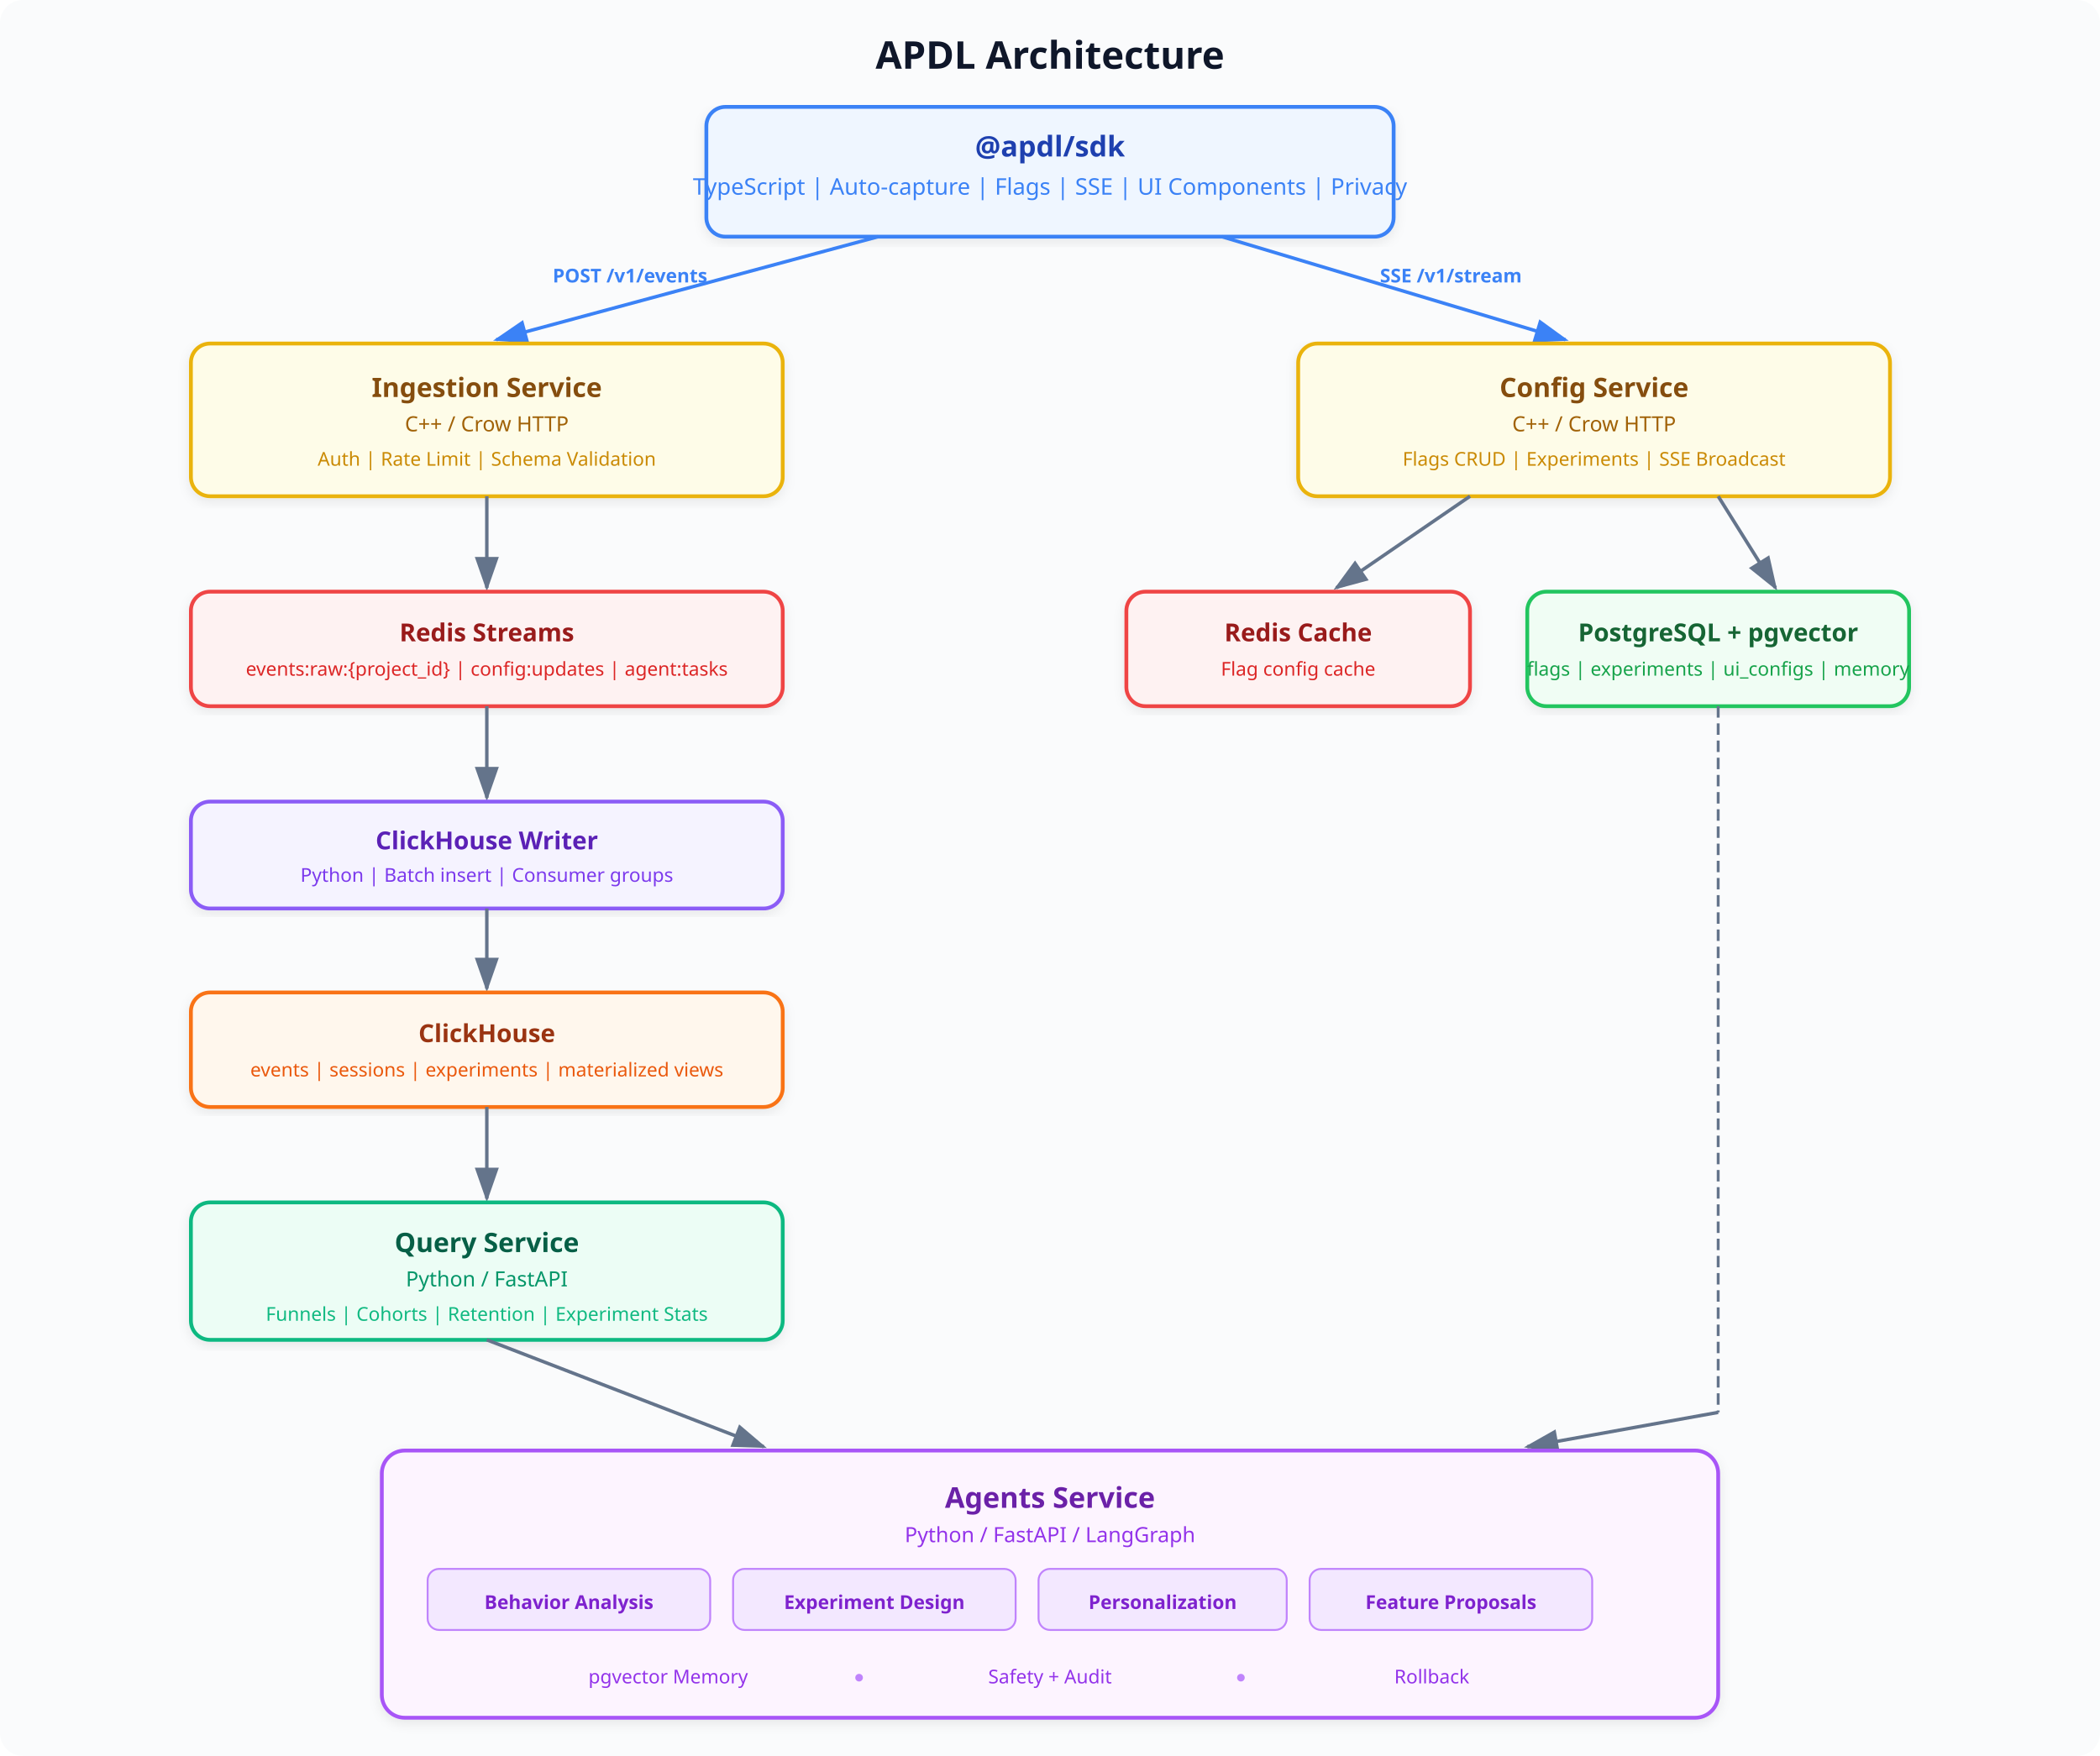
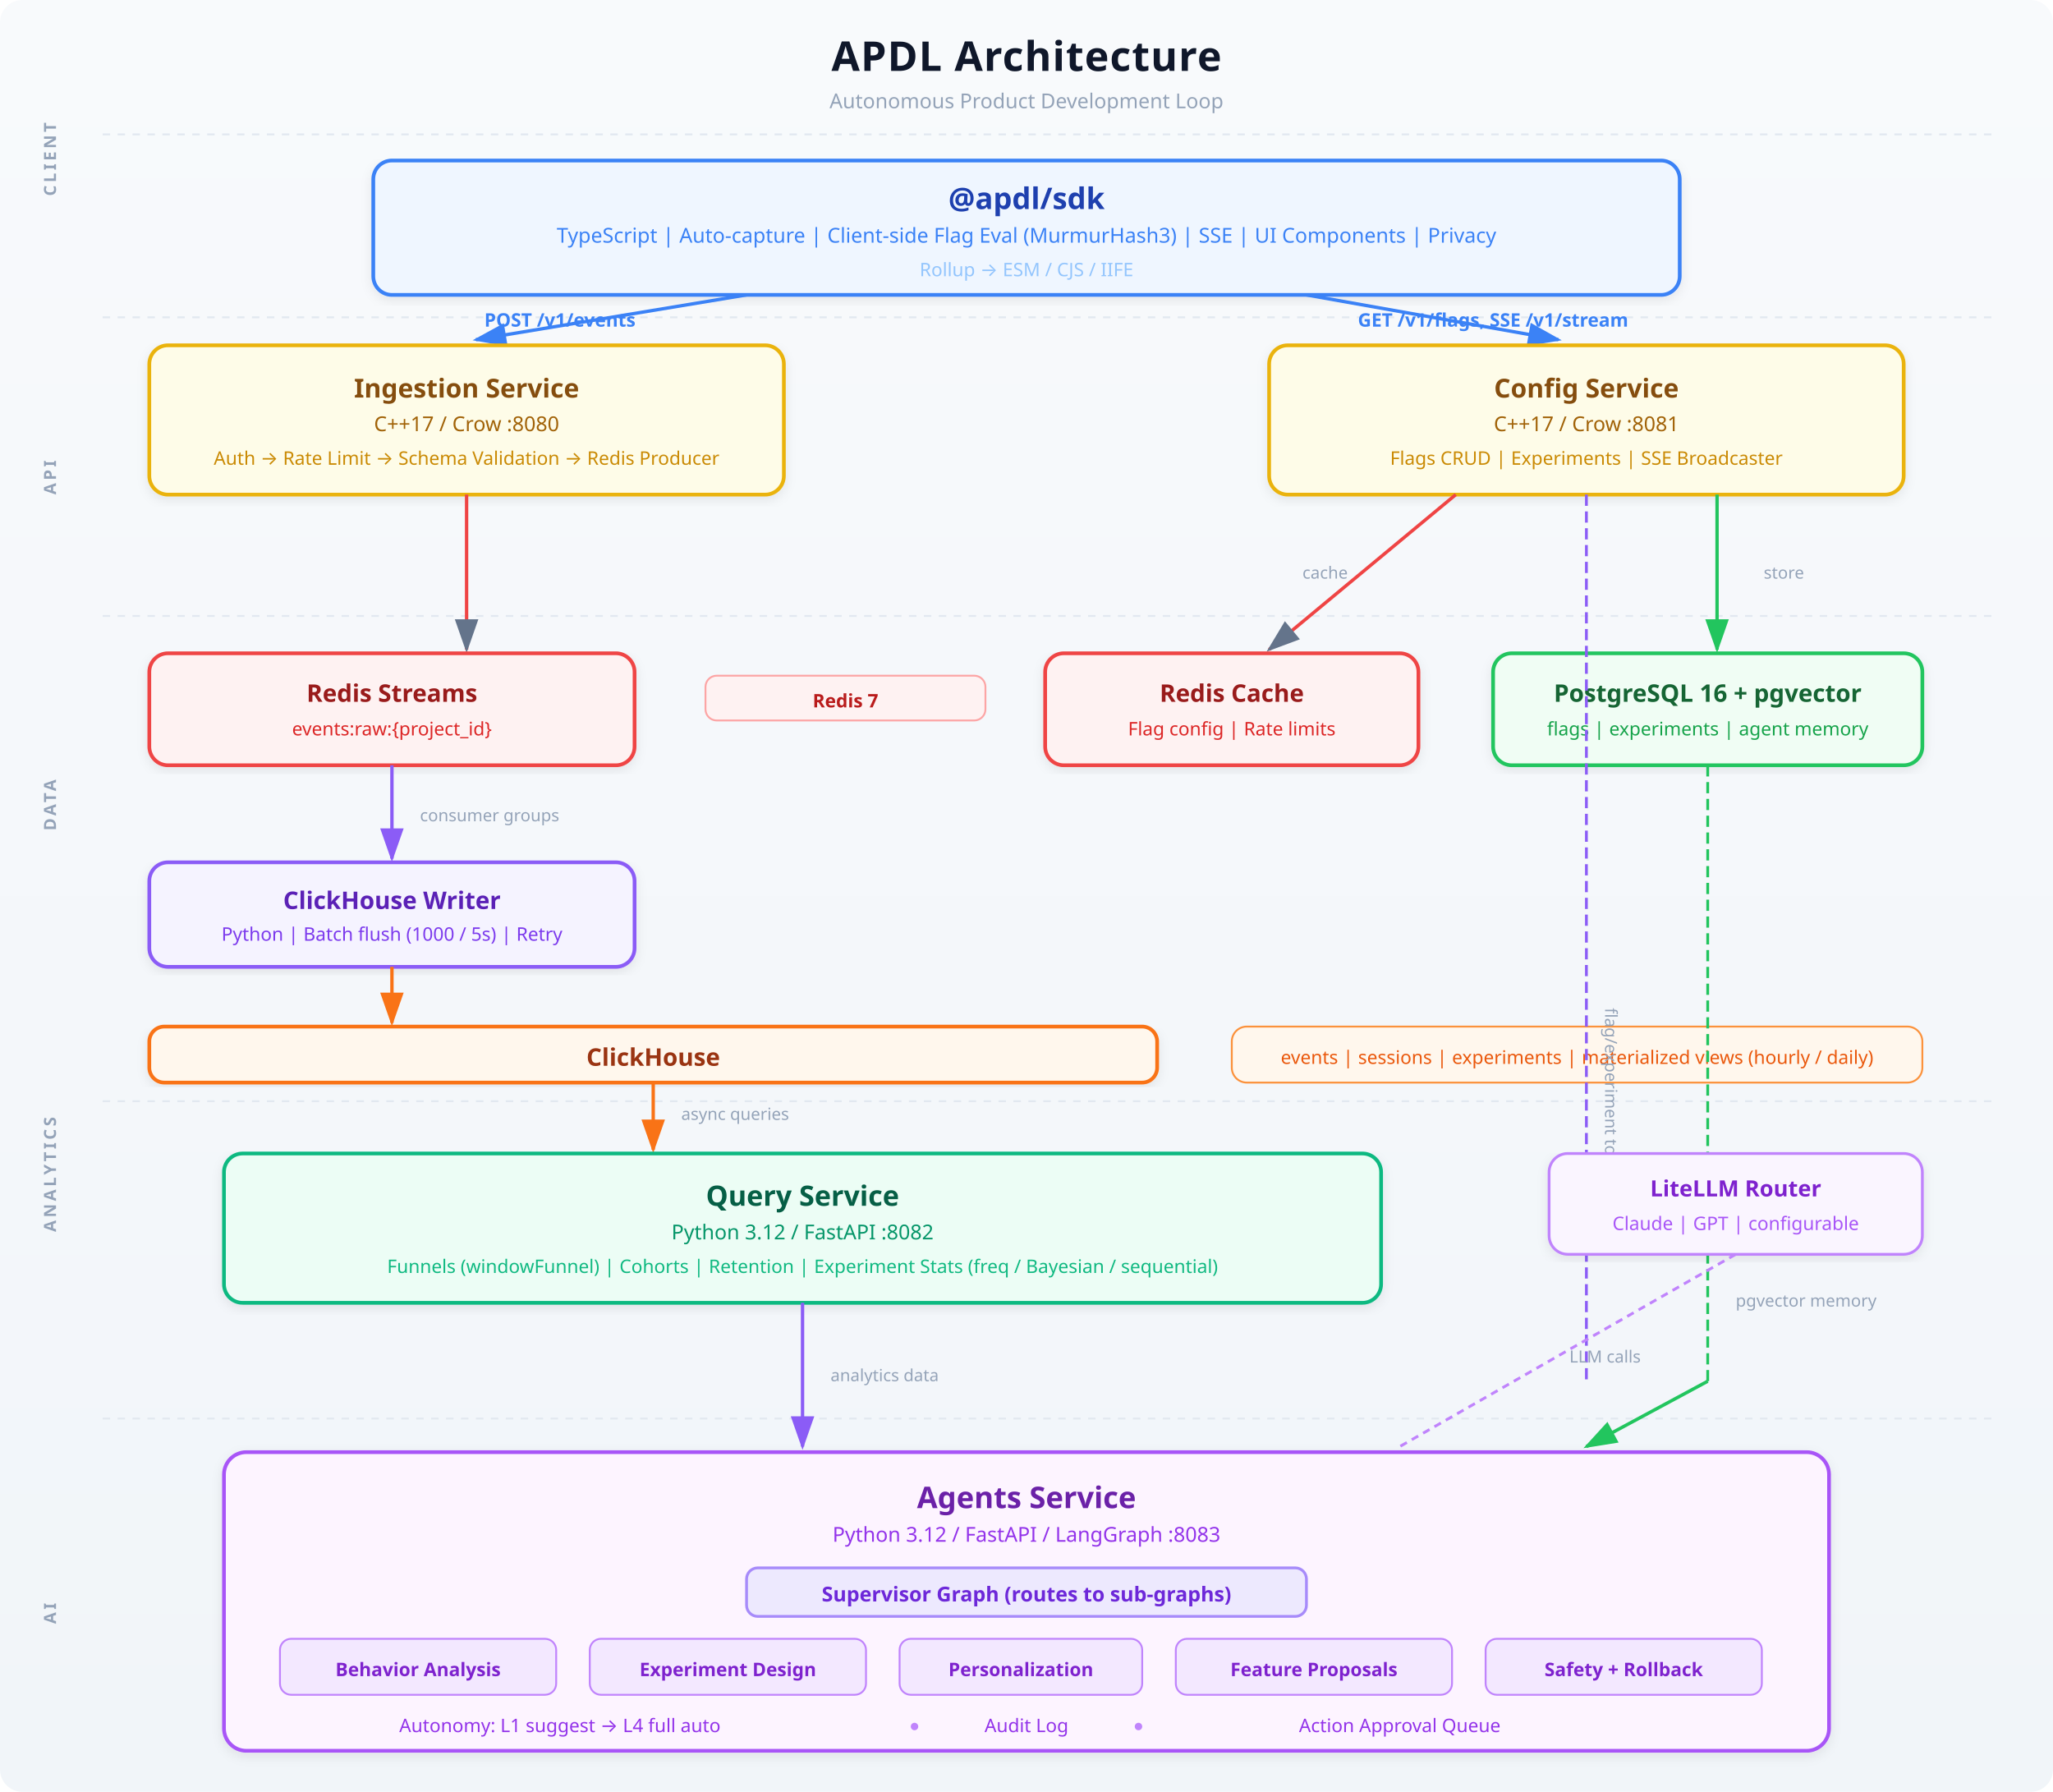
- <svg xmlns="http://www.w3.org/2000/svg" viewBox="0 0 1100 920" font-family="'Segoe UI', system-ui, -apple-system, sans-serif">
+ <svg xmlns="http://www.w3.org/2000/svg" viewBox="0 0 1100 960" font-family="'Segoe UI', system-ui, -apple-system, sans-serif">
  <defs>
    <marker id="arrow" markerWidth="10" markerHeight="7" refX="9" refY="3.5" orient="auto">
      <polygon points="0 0, 10 3.5, 0 7" fill="#64748b" />
    </marker>
    <marker id="arrow-blue" markerWidth="10" markerHeight="7" refX="9" refY="3.5" orient="auto">
      <polygon points="0 0, 10 3.5, 0 7" fill="#3b82f6" />
    </marker>
    <marker id="arrow-green" markerWidth="10" markerHeight="7" refX="9" refY="3.5" orient="auto">
      <polygon points="0 0, 10 3.5, 0 7" fill="#22c55e" />
    </marker>
+     <marker id="arrow-purple" markerWidth="10" markerHeight="7" refX="9" refY="3.5" orient="auto">
+       <polygon points="0 0, 10 3.5, 0 7" fill="#8b5cf6" />
+     </marker>
+     <marker id="arrow-orange" markerWidth="10" markerHeight="7" refX="9" refY="3.5" orient="auto">
+       <polygon points="0 0, 10 3.5, 0 7" fill="#f97316" />
+     </marker>
    <filter id="shadow" x="-4%" y="-4%" width="108%" height="112%">
      <feDropShadow dx="0" dy="2" stdDeviation="3" flood-opacity="0.08" />
    </filter>
+     <linearGradient id="bgGrad" x1="0" y1="0" x2="0" y2="1">
+       <stop offset="0%" stop-color="#f8fafc" />
+       <stop offset="100%" stop-color="#f1f5f9" />
+     </linearGradient>
  </defs>
-   <rect width="1100" height="920" fill="#fafbfc" rx="12" />
-   <text x="550" y="36" text-anchor="middle" font-size="20" font-weight="700" fill="#0f172a">APDL Architecture</text>
-   <rect x="370" y="56" width="360" height="68" rx="10" fill="#eff6ff" stroke="#3b82f6" stroke-width="2" filter="url(#shadow)" />
-   <text x="550" y="82" text-anchor="middle" font-size="15" font-weight="700" fill="#1e40af">@apdl/sdk</text>
-   <text x="550" y="102" text-anchor="middle" font-size="12" fill="#3b82f6">TypeScript  |  Auto-capture  |  Flags  |  SSE  |  UI Components  |  Privacy</text>
-   <line x1="460" y1="124" x2="260" y2="178" stroke="#3b82f6" stroke-width="1.8" marker-end="url(#arrow-blue)" />
-   <line x1="640" y1="124" x2="820" y2="178" stroke="#3b82f6" stroke-width="1.8" marker-end="url(#arrow-blue)" />
-   <text x="330" y="148" text-anchor="middle" font-size="10" fill="#3b82f6" font-weight="600">POST /v1/events</text>
-   <text x="760" y="148" text-anchor="middle" font-size="10" fill="#3b82f6" font-weight="600">SSE /v1/stream</text>
-   <rect x="100" y="180" width="310" height="80" rx="10" fill="#fefce8" stroke="#eab308" stroke-width="2" filter="url(#shadow)" />
-   <text x="255" y="208" text-anchor="middle" font-size="14" font-weight="700" fill="#854d0e">Ingestion Service</text>
-   <text x="255" y="226" text-anchor="middle" font-size="11" fill="#a16207">C++ / Crow HTTP</text>
-   <text x="255" y="244" text-anchor="middle" font-size="10" fill="#ca8a04">Auth  |  Rate Limit  |  Schema Validation</text>
-   <rect x="680" y="180" width="310" height="80" rx="10" fill="#fefce8" stroke="#eab308" stroke-width="2" filter="url(#shadow)" />
-   <text x="835" y="208" text-anchor="middle" font-size="14" font-weight="700" fill="#854d0e">Config Service</text>
-   <text x="835" y="226" text-anchor="middle" font-size="11" fill="#a16207">C++ / Crow HTTP</text>
-   <text x="835" y="244" text-anchor="middle" font-size="10" fill="#ca8a04">Flags CRUD  |  Experiments  |  SSE Broadcast</text>
-   <line x1="255" y1="260" x2="255" y2="308" stroke="#64748b" stroke-width="1.8" marker-end="url(#arrow)" />
-   <rect x="100" y="310" width="310" height="60" rx="10" fill="#fef2f2" stroke="#ef4444" stroke-width="2" filter="url(#shadow)" />
-   <text x="255" y="336" text-anchor="middle" font-size="13" font-weight="700" fill="#991b1b">Redis Streams</text>
-   <text x="255" y="354" text-anchor="middle" font-size="10" fill="#dc2626">events:raw:{project_id}  |  config:updates  |  agent:tasks</text>
-   <line x1="770" y1="260" x2="700" y2="308" stroke="#64748b" stroke-width="1.8" marker-end="url(#arrow)" />
-   <line x1="900" y1="260" x2="930" y2="308" stroke="#64748b" stroke-width="1.8" marker-end="url(#arrow)" />
-   <rect x="590" y="310" width="180" height="60" rx="10" fill="#fef2f2" stroke="#ef4444" stroke-width="2" filter="url(#shadow)" />
-   <text x="680" y="336" text-anchor="middle" font-size="13" font-weight="700" fill="#991b1b">Redis Cache</text>
-   <text x="680" y="354" text-anchor="middle" font-size="10" fill="#dc2626">Flag config cache</text>
-   <rect x="800" y="310" width="200" height="60" rx="10" fill="#f0fdf4" stroke="#22c55e" stroke-width="2" filter="url(#shadow)" />
-   <text x="900" y="336" text-anchor="middle" font-size="13" font-weight="700" fill="#166534">PostgreSQL + pgvector</text>
-   <text x="900" y="354" text-anchor="middle" font-size="10" fill="#16a34a">flags | experiments | ui_configs | memory</text>
-   <line x1="255" y1="370" x2="255" y2="418" stroke="#64748b" stroke-width="1.8" marker-end="url(#arrow)" />
-   <rect x="100" y="420" width="310" height="56" rx="10" fill="#f5f3ff" stroke="#8b5cf6" stroke-width="2" filter="url(#shadow)" />
-   <text x="255" y="445" text-anchor="middle" font-size="13" font-weight="700" fill="#5b21b6">ClickHouse Writer</text>
-   <text x="255" y="462" text-anchor="middle" font-size="10" fill="#7c3aed">Python  |  Batch insert  |  Consumer groups</text>
-   <line x1="255" y1="476" x2="255" y2="518" stroke="#64748b" stroke-width="1.8" marker-end="url(#arrow)" />
-   <rect x="100" y="520" width="310" height="60" rx="10" fill="#fff7ed" stroke="#f97316" stroke-width="2" filter="url(#shadow)" />
-   <text x="255" y="546" text-anchor="middle" font-size="13" font-weight="700" fill="#9a3412">ClickHouse</text>
-   <text x="255" y="564" text-anchor="middle" font-size="10" fill="#ea580c">events | sessions | experiments | materialized views</text>
-   <line x1="255" y1="580" x2="255" y2="628" stroke="#64748b" stroke-width="1.8" marker-end="url(#arrow)" />
-   <rect x="100" y="630" width="310" height="72" rx="10" fill="#ecfdf5" stroke="#10b981" stroke-width="2" filter="url(#shadow)" />
-   <text x="255" y="656" text-anchor="middle" font-size="14" font-weight="700" fill="#065f46">Query Service</text>
-   <text x="255" y="674" text-anchor="middle" font-size="11" fill="#059669">Python / FastAPI</text>
-   <text x="255" y="692" text-anchor="middle" font-size="10" fill="#10b981">Funnels  |  Cohorts  |  Retention  |  Experiment Stats</text>
-   <line x1="255" y1="702" x2="400" y2="758" stroke="#64748b" stroke-width="1.8" marker-end="url(#arrow)" />
-   <line x1="900" y1="370" x2="900" y2="740" stroke="#64748b" stroke-width="1.5" stroke-dasharray="6,3" />
-   <line x1="900" y1="740" x2="800" y2="758" stroke="#64748b" stroke-width="1.8" marker-end="url(#arrow)" />
-   <rect x="200" y="760" width="700" height="140" rx="12" fill="#fdf4ff" stroke="#a855f7" stroke-width="2" filter="url(#shadow)" />
-   <text x="550" y="790" text-anchor="middle" font-size="15" font-weight="700" fill="#6b21a8">Agents Service</text>
-   <text x="550" y="808" text-anchor="middle" font-size="11" fill="#9333ea">Python / FastAPI / LangGraph</text>
-   <rect x="224" y="822" width="148" height="32" rx="6" fill="#f3e8ff" stroke="#c084fc" stroke-width="1" />
-   <text x="298" y="843" text-anchor="middle" font-size="10" font-weight="600" fill="#7e22ce">Behavior Analysis</text>
-   <rect x="384" y="822" width="148" height="32" rx="6" fill="#f3e8ff" stroke="#c084fc" stroke-width="1" />
-   <text x="458" y="843" text-anchor="middle" font-size="10" font-weight="600" fill="#7e22ce">Experiment Design</text>
-   <rect x="544" y="822" width="130" height="32" rx="6" fill="#f3e8ff" stroke="#c084fc" stroke-width="1" />
-   <text x="609" y="843" text-anchor="middle" font-size="10" font-weight="600" fill="#7e22ce">Personalization</text>
-   <rect x="686" y="822" width="148" height="32" rx="6" fill="#f3e8ff" stroke="#c084fc" stroke-width="1" />
-   <text x="760" y="843" text-anchor="middle" font-size="10" font-weight="600" fill="#7e22ce">Feature Proposals</text>
-   <text x="350" y="882" text-anchor="middle" font-size="10" fill="#9333ea">pgvector Memory</text>
-   <text x="550" y="882" text-anchor="middle" font-size="10" fill="#9333ea">Safety + Audit</text>
-   <text x="750" y="882" text-anchor="middle" font-size="10" fill="#9333ea">Rollback</text>
-   <circle cx="450" cy="879" r="2" fill="#c084fc" />
-   <circle cx="650" cy="879" r="2" fill="#c084fc" />
+   <rect width="1100" height="960" fill="url(#bgGrad)" rx="12" />
+   <text x="550" y="38" text-anchor="middle" font-size="22" font-weight="700" fill="#0f172a" letter-spacing="0.5">APDL Architecture</text>
+   <text x="550" y="58" text-anchor="middle" font-size="11" fill="#94a3b8">Autonomous Product Development Loop</text>
+   <text x="30" y="105" font-size="9" font-weight="700" fill="#94a3b8" letter-spacing="1.5" transform="rotate(-90, 30, 105)">CLIENT</text>
+   <text x="30" y="265" font-size="9" font-weight="700" fill="#94a3b8" letter-spacing="1.5" transform="rotate(-90, 30, 265)">API</text>
+   <text x="30" y="445" font-size="9" font-weight="700" fill="#94a3b8" letter-spacing="1.5" transform="rotate(-90, 30, 445)">DATA</text>
+   <text x="30" y="660" font-size="9" font-weight="700" fill="#94a3b8" letter-spacing="1.5" transform="rotate(-90, 30, 660)">ANALYTICS</text>
+   <text x="30" y="870" font-size="9" font-weight="700" fill="#94a3b8" letter-spacing="1.5" transform="rotate(-90, 30, 870)">AI</text>
+   <line x1="55" y1="72" x2="1070" y2="72" stroke="#e2e8f0" stroke-width="1" stroke-dasharray="4,4" />
+   <line x1="55" y1="170" x2="1070" y2="170" stroke="#e2e8f0" stroke-width="1" stroke-dasharray="4,4" />
+   <line x1="55" y1="330" x2="1070" y2="330" stroke="#e2e8f0" stroke-width="1" stroke-dasharray="4,4" />
+   <line x1="55" y1="590" x2="1070" y2="590" stroke="#e2e8f0" stroke-width="1" stroke-dasharray="4,4" />
+   <line x1="55" y1="760" x2="1070" y2="760" stroke="#e2e8f0" stroke-width="1" stroke-dasharray="4,4" />
+   <rect x="200" y="86" width="700" height="72" rx="10" fill="#eff6ff" stroke="#3b82f6" stroke-width="2" filter="url(#shadow)" />
+   <text x="550" y="112" text-anchor="middle" font-size="16" font-weight="700" fill="#1e40af">@apdl/sdk</text>
+   <text x="550" y="130" text-anchor="middle" font-size="11" fill="#3b82f6">TypeScript  |  Auto-capture  |  Client-side Flag Eval (MurmurHash3)  |  SSE  |  UI Components  |  Privacy</text>
+   <text x="550" y="148" text-anchor="middle" font-size="10" fill="#93c5fd">Rollup → ESM / CJS / IIFE</text>
+   <line x1="400" y1="158" x2="255" y2="182" stroke="#3b82f6" stroke-width="1.8" marker-end="url(#arrow-blue)" />
+   <text x="300" y="175" text-anchor="middle" font-size="10" fill="#3b82f6" font-weight="600">POST /v1/events</text>
+   <line x1="700" y1="158" x2="835" y2="182" stroke="#3b82f6" stroke-width="1.8" marker-end="url(#arrow-blue)" />
+   <text x="800" y="175" text-anchor="middle" font-size="10" fill="#3b82f6" font-weight="600">GET /v1/flags, SSE /v1/stream</text>
+   <rect x="80" y="185" width="340" height="80" rx="10" fill="#fefce8" stroke="#eab308" stroke-width="2" filter="url(#shadow)" />
+   <text x="250" y="213" text-anchor="middle" font-size="14" font-weight="700" fill="#854d0e">Ingestion Service</text>
+   <text x="250" y="231" text-anchor="middle" font-size="11" fill="#a16207">C++17 / Crow  :8080</text>
+   <text x="250" y="249" text-anchor="middle" font-size="10" fill="#ca8a04">Auth → Rate Limit → Schema Validation → Redis Producer</text>
+   <rect x="680" y="185" width="340" height="80" rx="10" fill="#fefce8" stroke="#eab308" stroke-width="2" filter="url(#shadow)" />
+   <text x="850" y="213" text-anchor="middle" font-size="14" font-weight="700" fill="#854d0e">Config Service</text>
+   <text x="850" y="231" text-anchor="middle" font-size="11" fill="#a16207">C++17 / Crow  :8081</text>
+   <text x="850" y="249" text-anchor="middle" font-size="10" fill="#ca8a04">Flags CRUD  |  Experiments  |  SSE Broadcaster</text>
+   <line x1="250" y1="265" x2="250" y2="348" stroke="#ef4444" stroke-width="1.8" marker-end="url(#arrow)" />
+   <line x1="780" y1="265" x2="680" y2="348" stroke="#ef4444" stroke-width="1.8" marker-end="url(#arrow)" />
+   <text x="710" y="310" text-anchor="middle" font-size="9" fill="#94a3b8">cache</text>
+   <line x1="920" y1="265" x2="920" y2="348" stroke="#22c55e" stroke-width="1.8" marker-end="url(#arrow-green)" />
+   <text x="945" y="310" text-anchor="start" font-size="9" fill="#94a3b8">store</text>
+   <rect x="80" y="350" width="260" height="60" rx="10" fill="#fef2f2" stroke="#ef4444" stroke-width="2" filter="url(#shadow)" />
+   <text x="210" y="376" text-anchor="middle" font-size="13" font-weight="700" fill="#991b1b">Redis Streams</text>
+   <text x="210" y="394" text-anchor="middle" font-size="10" fill="#dc2626">events:raw:{project_id}</text>
+   <rect x="560" y="350" width="200" height="60" rx="10" fill="#fef2f2" stroke="#ef4444" stroke-width="2" filter="url(#shadow)" />
+   <text x="660" y="376" text-anchor="middle" font-size="13" font-weight="700" fill="#991b1b">Redis Cache</text>
+   <text x="660" y="394" text-anchor="middle" font-size="10" fill="#dc2626">Flag config  |  Rate limits</text>
+   <rect x="378" y="362" width="150" height="24" rx="6" fill="#fef2f2" stroke="#fca5a5" stroke-width="1" />
+   <text x="453" y="379" text-anchor="middle" font-size="10" font-weight="600" fill="#b91c1c">Redis 7</text>
+   <rect x="800" y="350" width="230" height="60" rx="10" fill="#f0fdf4" stroke="#22c55e" stroke-width="2" filter="url(#shadow)" />
+   <text x="915" y="376" text-anchor="middle" font-size="13" font-weight="700" fill="#166534">PostgreSQL 16 + pgvector</text>
+   <text x="915" y="394" text-anchor="middle" font-size="10" fill="#16a34a">flags | experiments | agent memory</text>
+   <line x1="210" y1="410" x2="210" y2="460" stroke="#8b5cf6" stroke-width="1.8" marker-end="url(#arrow-purple)" />
+   <text x="225" y="440" text-anchor="start" font-size="9" fill="#94a3b8">consumer groups</text>
+   <rect x="80" y="462" width="260" height="56" rx="10" fill="#f5f3ff" stroke="#8b5cf6" stroke-width="2" filter="url(#shadow)" />
+   <text x="210" y="487" text-anchor="middle" font-size="13" font-weight="700" fill="#5b21b6">ClickHouse Writer</text>
+   <text x="210" y="504" text-anchor="middle" font-size="10" fill="#7c3aed">Python  |  Batch flush (1000 / 5s)  |  Retry</text>
+   <line x1="210" y1="518" x2="210" y2="548" stroke="#f97316" stroke-width="1.8" marker-end="url(#arrow-orange)" />
+   <rect x="80" y="550" width="540" height="30" rx="8" fill="#fff7ed" stroke="#f97316" stroke-width="2" filter="url(#shadow)" />
+   <text x="350" y="571" text-anchor="middle" font-size="13" font-weight="700" fill="#9a3412">ClickHouse</text>
+   <rect x="80" y="578" width="130" height="0" rx="0" fill="none" />
+   <text x="105" y="568" text-anchor="start" font-size="13" font-weight="700" fill="#9a3412" />
+   <rect x="660" y="550" width="370" height="30" rx="8" fill="#fff7ed" stroke="#fb923c" stroke-width="1" />
+   <text x="845" y="570" text-anchor="middle" font-size="10" fill="#ea580c">events  |  sessions  |  experiments  |  materialized views (hourly / daily)</text>
+   <line x1="350" y1="580" x2="350" y2="616" stroke="#f97316" stroke-width="1.8" marker-end="url(#arrow-orange)" />
+   <text x="365" y="600" text-anchor="start" font-size="9" fill="#94a3b8">async queries</text>
+   <rect x="120" y="618" width="620" height="80" rx="10" fill="#ecfdf5" stroke="#10b981" stroke-width="2" filter="url(#shadow)" />
+   <text x="430" y="646" text-anchor="middle" font-size="15" font-weight="700" fill="#065f46">Query Service</text>
+   <text x="430" y="664" text-anchor="middle" font-size="11" fill="#059669">Python 3.12 / FastAPI  :8082</text>
+   <text x="430" y="682" text-anchor="middle" font-size="10" fill="#10b981">Funnels (windowFunnel)  |  Cohorts  |  Retention  |  Experiment Stats (freq / Bayesian / sequential)</text>
+   <line x1="850" y1="265" x2="850" y2="740" stroke="#8b5cf6" stroke-width="1.5" stroke-dasharray="6,3" />
+   <text x="860" y="540" text-anchor="start" font-size="9" fill="#94a3b8" transform="rotate(90, 860, 540)">flag/experiment tools</text>
+   <line x1="430" y1="698" x2="430" y2="775" stroke="#8b5cf6" stroke-width="1.8" marker-end="url(#arrow-purple)" />
+   <text x="445" y="740" text-anchor="start" font-size="9" fill="#94a3b8">analytics data</text>
+   <line x1="915" y1="410" x2="915" y2="740" stroke="#22c55e" stroke-width="1.5" stroke-dasharray="6,3" />
+   <line x1="915" y1="740" x2="850" y2="775" stroke="#22c55e" stroke-width="1.8" marker-end="url(#arrow-green)" />
+   <text x="930" y="700" text-anchor="start" font-size="9" fill="#94a3b8">pgvector memory</text>
+   <rect x="830" y="618" width="200" height="54" rx="10" fill="#faf5ff" stroke="#c084fc" stroke-width="1.5" filter="url(#shadow)" />
+   <text x="930" y="641" text-anchor="middle" font-size="12" font-weight="700" fill="#7e22ce">LiteLLM Router</text>
+   <text x="930" y="659" text-anchor="middle" font-size="10" fill="#a855f7">Claude | GPT | configurable</text>
+   <line x1="930" y1="672" x2="750" y2="775" stroke="#c084fc" stroke-width="1.5" stroke-dasharray="4,3" />
+   <text x="860" y="730" text-anchor="middle" font-size="9" fill="#94a3b8">LLM calls</text>
+   <rect x="120" y="778" width="860" height="160" rx="12" fill="#fdf4ff" stroke="#a855f7" stroke-width="2" filter="url(#shadow)" />
+   <text x="550" y="808" text-anchor="middle" font-size="16" font-weight="700" fill="#6b21a8">Agents Service</text>
+   <text x="550" y="826" text-anchor="middle" font-size="11" fill="#9333ea">Python 3.12 / FastAPI / LangGraph  :8083</text>
+   <rect x="400" y="840" width="300" height="26" rx="6" fill="#ede9fe" stroke="#a78bfa" stroke-width="1.5" />
+   <text x="550" y="858" text-anchor="middle" font-size="11" font-weight="700" fill="#6d28d9">Supervisor Graph (routes to sub-graphs)</text>
+   <rect x="150" y="878" width="148" height="30" rx="6" fill="#f3e8ff" stroke="#c084fc" stroke-width="1" />
+   <text x="224" y="898" text-anchor="middle" font-size="10" font-weight="600" fill="#7e22ce">Behavior Analysis</text>
+   <rect x="316" y="878" width="148" height="30" rx="6" fill="#f3e8ff" stroke="#c084fc" stroke-width="1" />
+   <text x="390" y="898" text-anchor="middle" font-size="10" font-weight="600" fill="#7e22ce">Experiment Design</text>
+   <rect x="482" y="878" width="130" height="30" rx="6" fill="#f3e8ff" stroke="#c084fc" stroke-width="1" />
+   <text x="547" y="898" text-anchor="middle" font-size="10" font-weight="600" fill="#7e22ce">Personalization</text>
+   <rect x="630" y="878" width="148" height="30" rx="6" fill="#f3e8ff" stroke="#c084fc" stroke-width="1" />
+   <text x="704" y="898" text-anchor="middle" font-size="10" font-weight="600" fill="#7e22ce">Feature Proposals</text>
+   <rect x="796" y="878" width="148" height="30" rx="6" fill="#f3e8ff" stroke="#c084fc" stroke-width="1" />
+   <text x="870" y="898" text-anchor="middle" font-size="10" font-weight="600" fill="#7e22ce">Safety + Rollback</text>
+   <text x="300" y="928" text-anchor="middle" font-size="10" fill="#9333ea">Autonomy: L1 suggest → L4 full auto</text>
+   <circle cx="490" cy="925" r="2" fill="#c084fc" />
+   <text x="550" y="928" text-anchor="middle" font-size="10" fill="#9333ea">Audit Log</text>
+   <circle cx="610" cy="925" r="2" fill="#c084fc" />
+   <text x="750" y="928" text-anchor="middle" font-size="10" fill="#9333ea">Action Approval Queue</text>
</svg>
